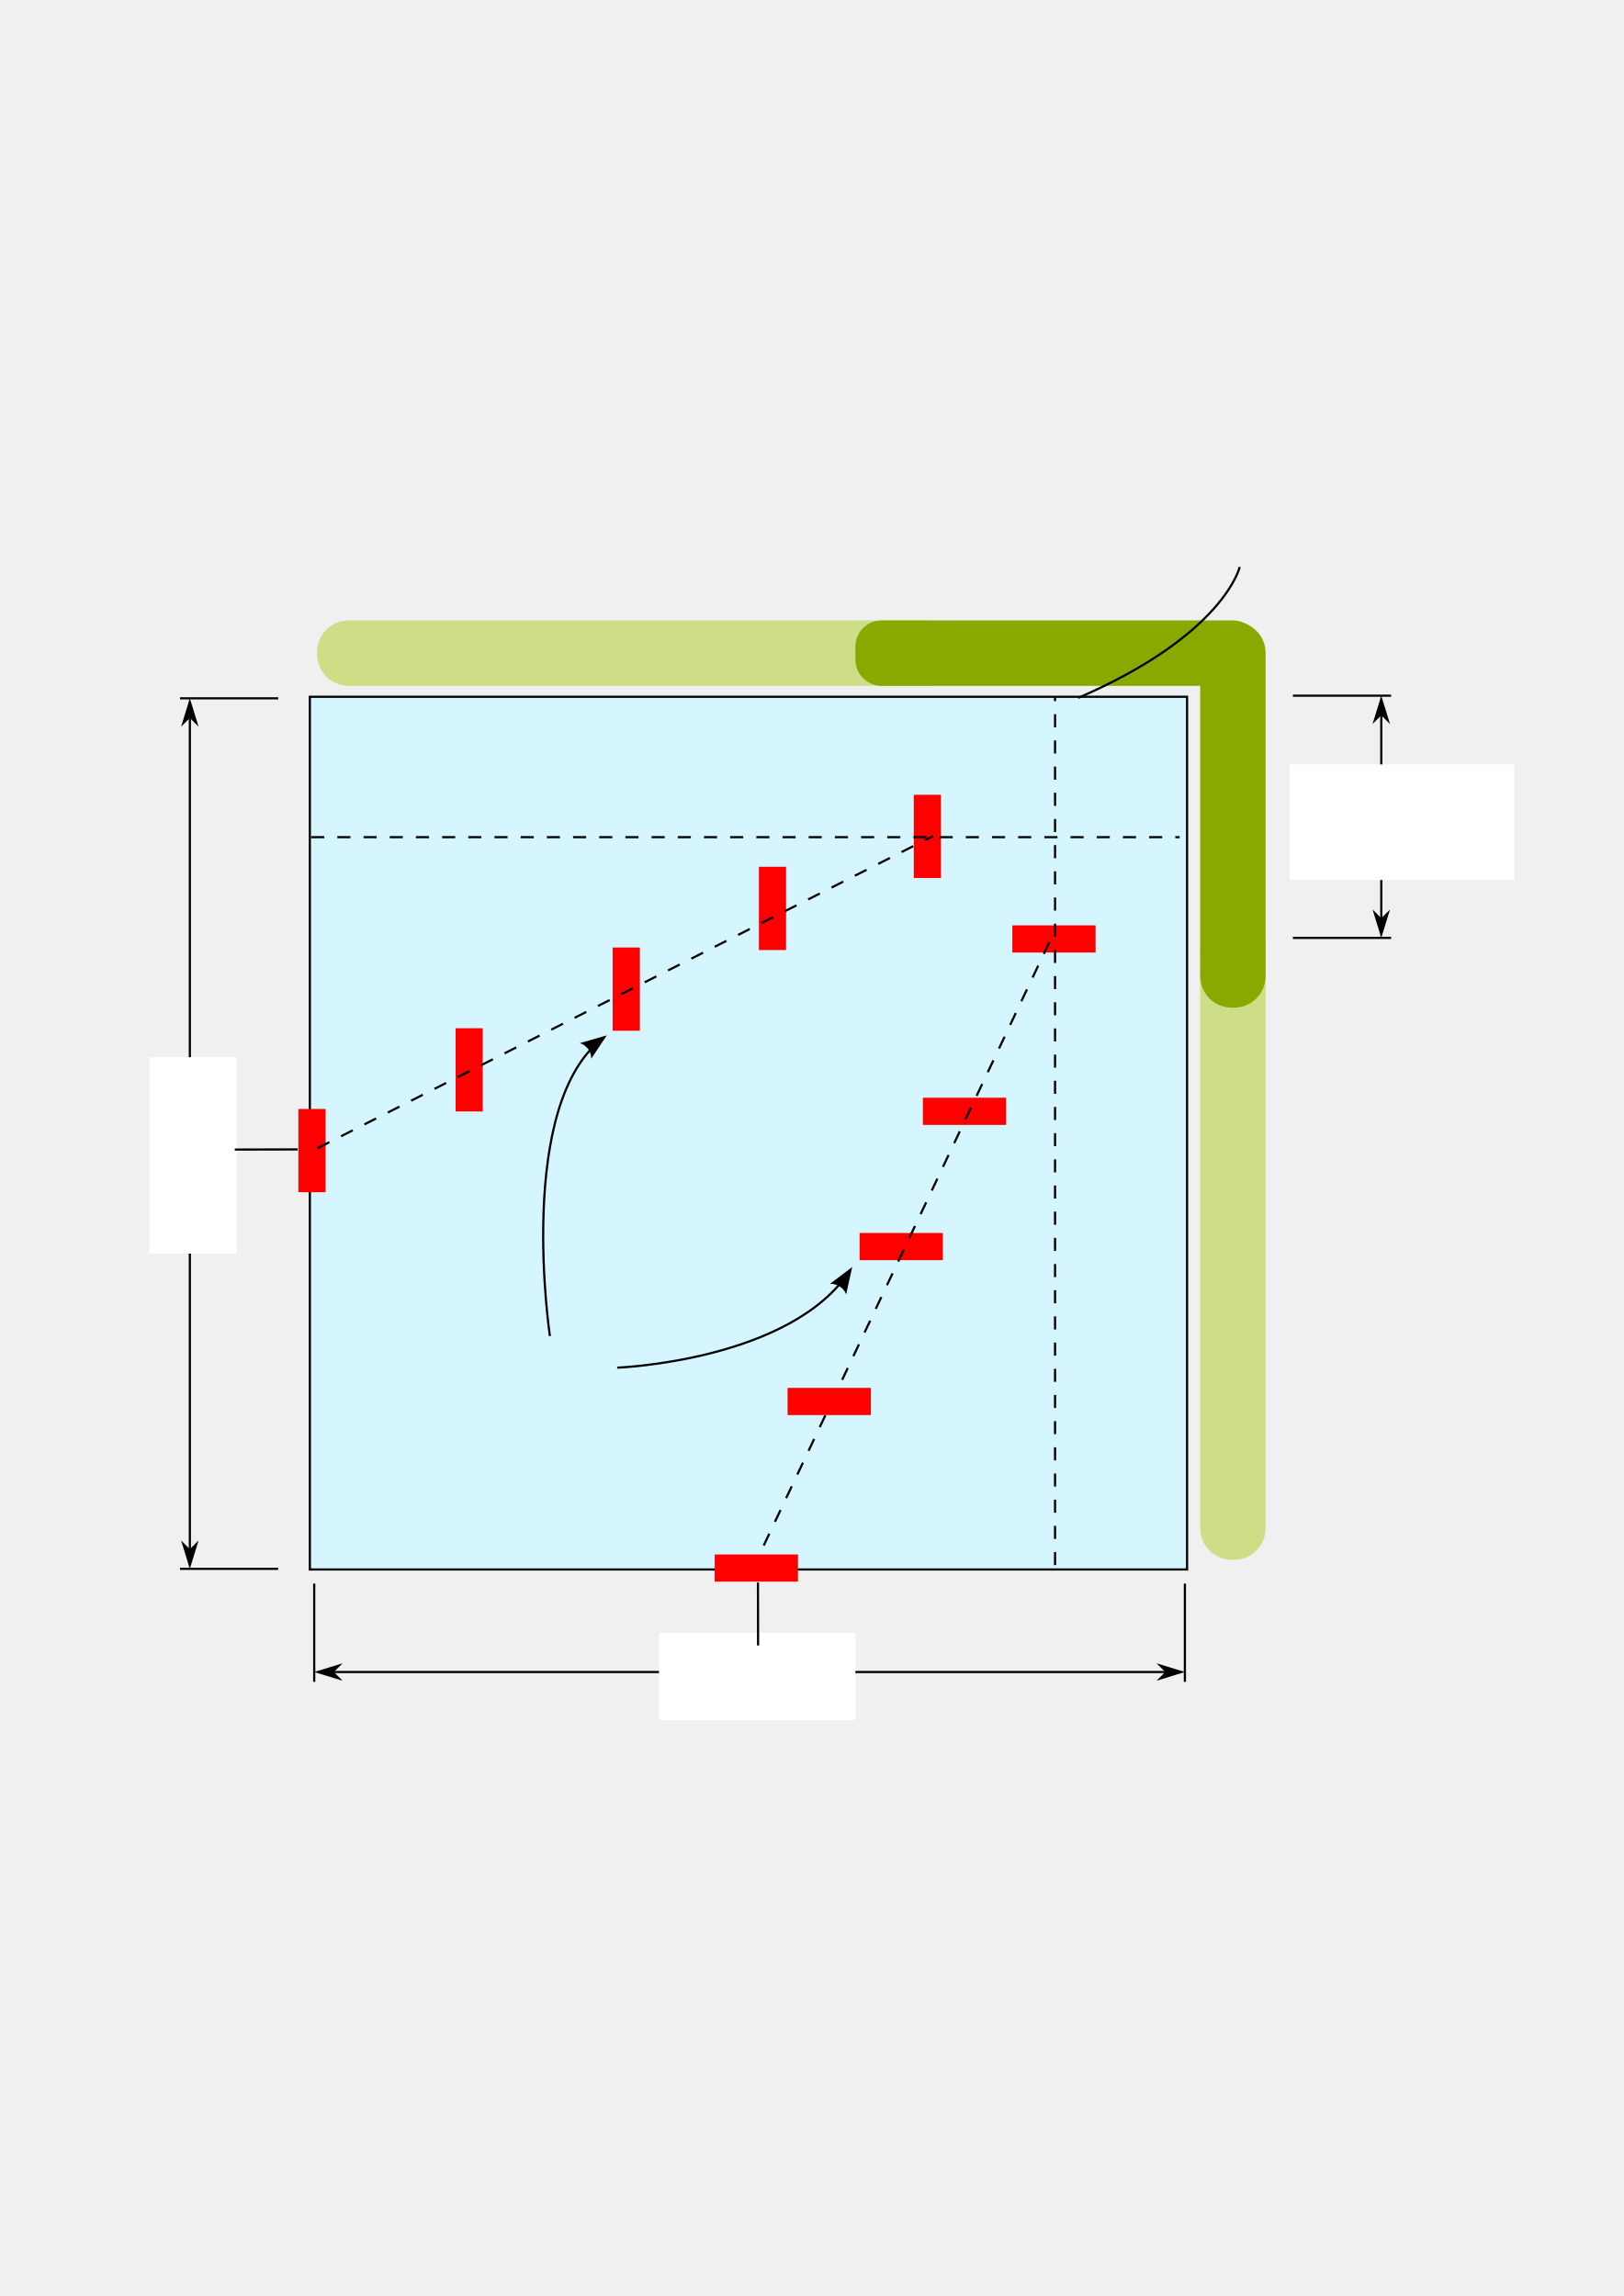
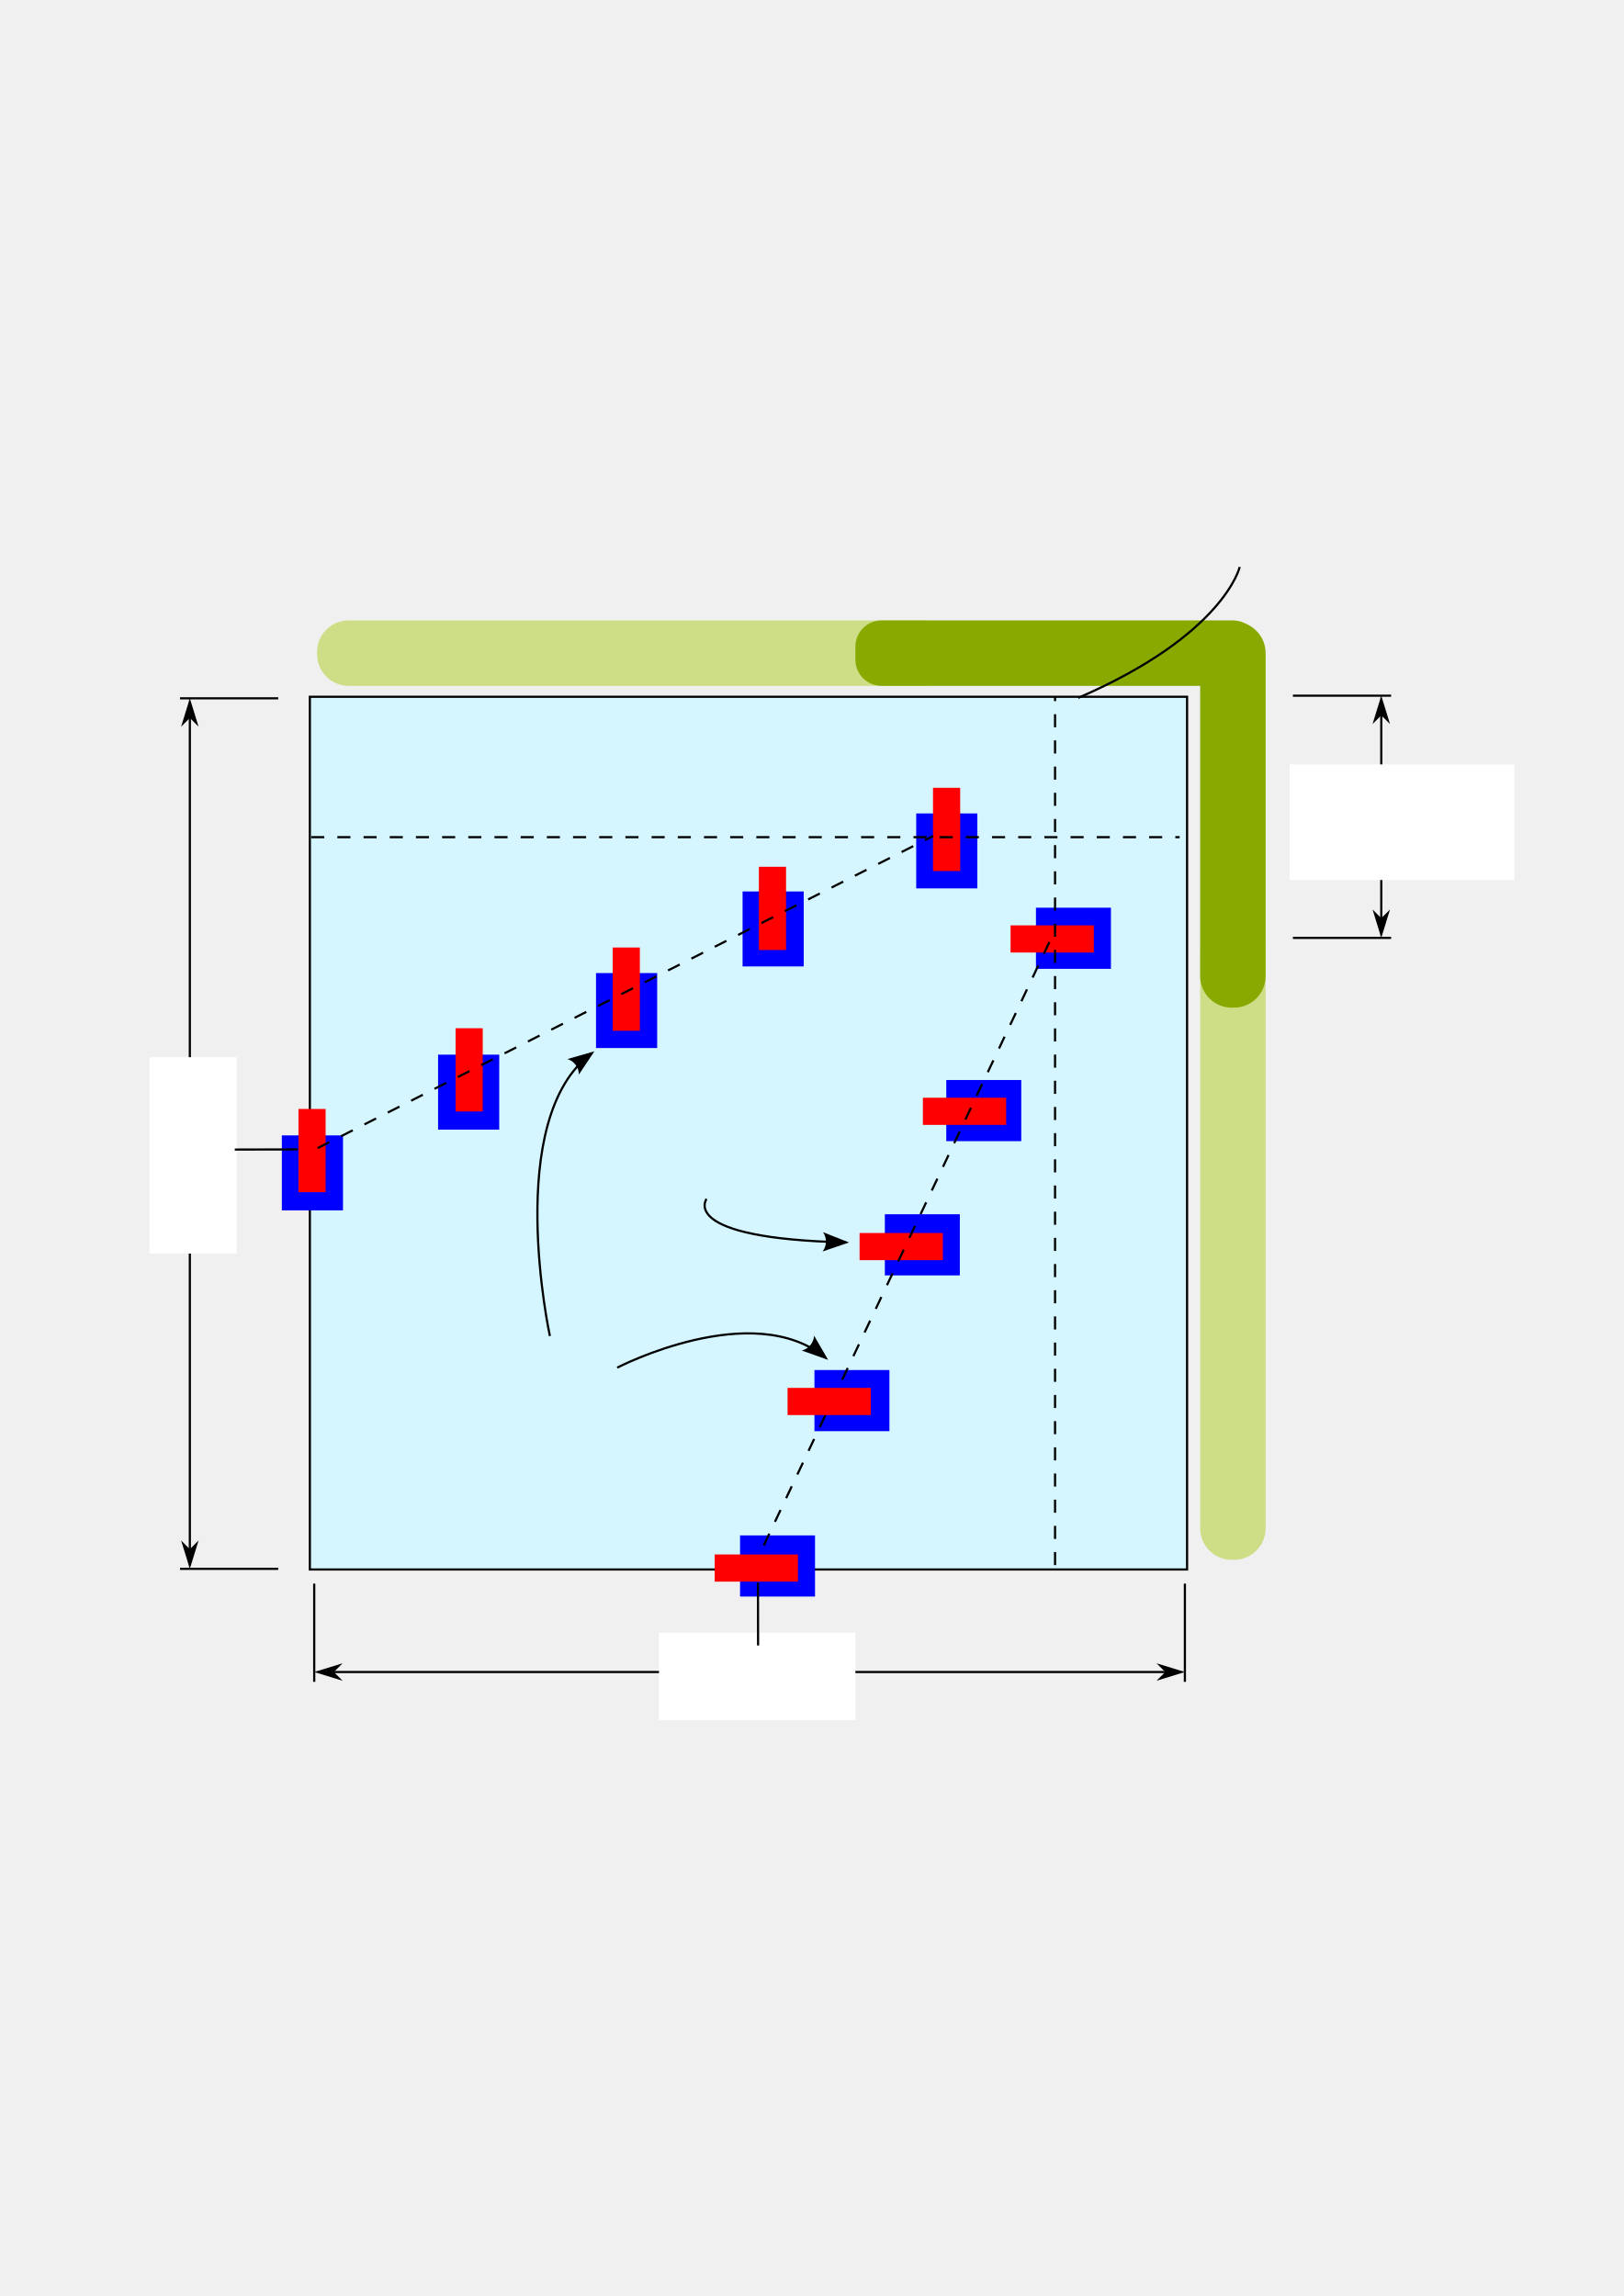
<svg xmlns="http://www.w3.org/2000/svg" version="1.1" id="svg2" height="1052.362" width="744.094">
  <defs id="defs4">
    <marker orient="auto" refY="0.0" refX="0.0" id="Arrow2Lstart" style="overflow:visible">
      <path id="path4060" style="fill-rule:evenodd;stroke-width:0.625;stroke-linejoin:round" d="M 8.719,4.034 L -2.207,0.016 L 8.719,-4.002 C 6.973,-1.63 6.983,1.616 8.719,4.034 z " transform="scale(1.1) translate(1,0)" />
    </marker>
    <marker style="overflow:visible" id="DistanceEnd" refX="0.0" refY="0.0" orient="auto">
      <g id="g2301">
        <path style="fill:none;stroke:#ffffff;stroke-width:1.15;stroke-linecap:square" d="M 0,0 L -2,0" id="path2316" />
        <path style="fill:#000000;fill-rule:evenodd;stroke:none" d="M 0,0 L -13,4 L -9,0 -13,-4 L 0,0 z " id="path2312" />
        <path style="fill:none;stroke:#000000;stroke-width:1;stroke-linecap:square" d="M 0,-4 L 0,40" id="path2314" />
      </g>
    </marker>
    <marker style="overflow:visible" id="DistanceStart" refX="0.0" refY="0.0" orient="auto">
      <g id="g2300">
        <path style="fill:none;stroke:#ffffff;stroke-width:1.15;stroke-linecap:square" d="M 0,0 L 2,0" id="path2306" />
        <path style="fill:#000000;fill-rule:evenodd;stroke:none" d="M 0,0 L 13,4 L 9,0 13,-4 L 0,0 z " id="path2302" />
        <path style="fill:none;stroke:#000000;stroke-width:1;stroke-linecap:square" d="M 0,-4 L 0,40" id="path2304" />
      </g>
    </marker>
    <marker style="overflow:visible" id="Arrow2Mstart" refX="0.0" refY="0.0" orient="auto">
      <path transform="scale(0.6) translate(0,0)" d="M 8.719,4.034 L -2.207,0.016 L 8.719,-4.002 C 6.973,-1.63 6.983,1.616 8.719,4.034 z " style="fill-rule:evenodd;stroke-width:0.625;stroke-linejoin:round" id="path3855" />
    </marker>
    <marker orient="auto" refY="0.0" refX="0.0" id="Arrow1Mstart" style="overflow:visible">
      <path id="path3837" d="M 0.0,0.0 L 5.0,-5.0 L -12.5,0.0 L 5.0,5.0 L 0.0,0.0 z " style="fill-rule:evenodd;stroke:#000000;stroke-width:1.0pt" transform="scale(0.4) translate(10,0)" />
    </marker>
    <marker orient="auto" refY="0.0" refX="0.0" id="Arrow1Mend" style="overflow:visible;">
      <path id="path3840" d="M 0.0,0.0 L 5.0,-5.0 L -12.5,0.0 L 5.0,5.0 L 0.0,0.0 z " style="fill-rule:evenodd;stroke:#000000;stroke-width:1.0pt;" transform="scale(0.4) rotate(180) translate(10,0)" />
    </marker>
    <marker orient="auto" refY="0.0" refX="0.0" id="Arrow1Send" style="overflow:visible;">
      <path id="path3846" d="M 0.0,0.0 L 5.0,-5.0 L -12.5,0.0 L 5.0,5.0 L 0.0,0.0 z " style="fill-rule:evenodd;stroke:#000000;stroke-width:1.0pt;" transform="scale(0.2) rotate(180) translate(6,0)" />
    </marker>
    <marker orient="auto" refY="0.0" refX="0.0" id="Arrow1MstartF" style="overflow:visible">
      <path id="path4863" d="M 0.0,0.0 L 5.0,-5.0 L -12.5,0.0 L 5.0,5.0 L 0.0,0.0 z " style="stroke:#b3b3b3;stroke-width:1.0pt;fill:#b3b3b3;fill-rule:evenodd" transform="scale(0.4) translate(10,0)" />
    </marker>
    <marker style="overflow:visible" id="Arrow2Mstart8" refX="0.0" refY="0.0" orient="auto">
      <path transform="scale(0.6) translate(0,0)" d="M 8.719,4.034 L -2.207,0.016 L 8.719,-4.002 C 6.973,-1.63 6.983,1.616 8.719,4.034 z " style="stroke-linejoin:round;stroke:#b3b3b3;stroke-width:0.625;fill:#b3b3b3;fill-rule:evenodd" id="path5115" />
    </marker>
    <marker style="overflow:visible" id="Arrow2Mstartl" refX="0.0" refY="0.0" orient="auto">
      <path transform="scale(0.6) translate(0,0)" d="M 8.719,4.034 L -2.207,0.016 L 8.719,-4.002 C 6.973,-1.63 6.983,1.616 8.719,4.034 z " style="stroke-linejoin:round;stroke:#b3b3b3;stroke-width:0.625;fill:#b3b3b3;fill-rule:evenodd" id="path5372" />
    </marker>
    <marker style="overflow:visible" id="Arrow2Mstartl1" refX="0.0" refY="0.0" orient="auto">
      <path transform="scale(0.6) translate(0,0)" d="M 8.719,4.034 L -2.207,0.016 L 8.719,-4.002 C 6.973,-1.63 6.983,1.616 8.719,4.034 z " style="stroke-linejoin:round;fill-rule:evenodd;stroke:#e6e6e6;stroke-width:0.625;fill:#e6e6e6" id="path5714" />
    </marker>
    <marker style="overflow:visible" id="Arrow2Mstartl1-1" refX="0" refY="0" orient="auto">
      <path transform="scale(0.6,0.6)" d="M 8.719,4.034 -2.207,0.016 8.719,-4.002 c -1.745,2.372 -1.735,5.617 -6e-7,8.035 z" style="fill:#e6e6e6;fill-rule:evenodd;stroke:#e6e6e6;stroke-width:0.625;stroke-linejoin:round" id="path5714-0" />
    </marker>
    <marker style="overflow:visible" id="DistanceStart-3" refX="0" refY="0" orient="auto">
      <g id="g2300-6">
        <path style="fill:none;stroke:#ffffff;stroke-width:1.15;stroke-linecap:square" d="M 0,0 2,0" id="path2306-6" />
        <path style="fill:#000000;fill-rule:evenodd;stroke:none" d="M 0,0 13,4 9,0 13,-4 0,0 z" id="path2302-2" />
        <path style="fill:none;stroke:#000000;stroke-width:1;stroke-linecap:square" d="M 0,-4 0,40" id="path2304-7" />
      </g>
    </marker>
    <marker style="overflow:visible" id="DistanceEnd-9" refX="0" refY="0" orient="auto">
      <g id="g2301-2">
        <path style="fill:none;stroke:#ffffff;stroke-width:1.15;stroke-linecap:square" d="M 0,0 -2,0" id="path2316-6" />
        <path style="fill:#000000;fill-rule:evenodd;stroke:none" d="M 0,0 -13,4 -9,0 -13,-4 0,0 z" id="path2312-5" />
        <path style="fill:none;stroke:#000000;stroke-width:1;stroke-linecap:square" d="M 0,-4 0,40" id="path2314-1" />
      </g>
    </marker>
    <marker style="overflow:visible" id="DistanceStart-4" refX="0" refY="0" orient="auto">
      <g id="g2300-9">
        <path style="fill:none;stroke:#ffffff;stroke-width:1.15;stroke-linecap:square" d="M 0,0 2,0" id="path2306-8" />
        <path style="fill:#000000;fill-rule:evenodd;stroke:none" d="M 0,0 13,4 9,0 13,-4 0,0 z" id="path2302-1" />
        <path style="fill:none;stroke:#000000;stroke-width:1;stroke-linecap:square" d="M 0,-4 0,40" id="path2304-2" />
      </g>
    </marker>
    <marker style="overflow:visible" id="DistanceEnd-90" refX="0" refY="0" orient="auto">
      <g id="g2301-1">
        <path style="fill:none;stroke:#ffffff;stroke-width:1.15;stroke-linecap:square" d="M 0,0 -2,0" id="path2316-2" />
        <path style="fill:#000000;fill-rule:evenodd;stroke:none" d="M 0,0 -13,4 -9,0 -13,-4 0,0 z" id="path2312-7" />
        <path style="fill:none;stroke:#000000;stroke-width:1;stroke-linecap:square" d="M 0,-4 0,40" id="path2314-6" />
      </g>
    </marker>
    <marker style="overflow:visible" id="DistanceStart-5" refX="0" refY="0" orient="auto">
      <g id="g2300-95">
        <path style="fill:none;stroke:#ffffff;stroke-width:1.15;stroke-linecap:square" d="M 0,0 2,0" id="path2306-7" />
        <path style="fill:#000000;fill-rule:evenodd;stroke:none" d="M 0,0 13,4 9,0 13,-4 0,0 z" id="path2302-18" />
        <path style="fill:none;stroke:#000000;stroke-width:1;stroke-linecap:square" d="M 0,-4 0,40" id="path2304-5" />
      </g>
    </marker>
    <marker style="overflow:visible" id="DistanceEnd-7" refX="0" refY="0" orient="auto">
      <g id="g2301-14">
        <path style="fill:none;stroke:#ffffff;stroke-width:1.15;stroke-linecap:square" d="M 0,0 -2,0" id="path2316-60" />
        <path style="fill:#000000;fill-rule:evenodd;stroke:none" d="M 0,0 -13,4 -9,0 -13,-4 0,0 z" id="path2312-0" />
        <path style="fill:none;stroke:#000000;stroke-width:1;stroke-linecap:square" d="M 0,-4 0,40" id="path2314-2" />
      </g>
    </marker>
+     <marker orient="auto" refY="0" refX="0" id="Arrow2Lstart-7" style="overflow:visible">
+       <path id="path4060-1" style="fill-rule:evenodd;stroke-width:0.625;stroke-linejoin:round" d="M 8.719,4.034 -2.207,0.016 8.719,-4.002 c -1.745,2.372 -1.735,5.617 -6e-7,8.035 z" transform="matrix(1.1,0,0,1.1,1.1,0)" />
+     </marker>
  </defs>
  <g id="layer1">
    <rect style="fill:#d5f6ff;stroke:#000000;stroke-width:1;stroke-miterlimit:4;stroke-opacity:1;stroke-dasharray:none;stroke-dashoffset:0" id="rect2985" width="402" height="400" x="142" y="319.362" />
+     <rect style="fill:#0000ff;stroke:none" id="rect3138-6" width="34.359" height="28.022" x="339.143" y="703.746" />
    <rect style="fill:#ff0000;stroke:none" id="rect3058-5" width="38.153" height="12.45" x="327.525" y="712.486" />
    <path style="fill:#cdde87;stroke:none" d="m 580,434.441 0,266 c 0,8.033 -6.467,14.5 -14.5,14.5 l -1,0 c -8.033,0 -14.5,-6.467 -14.5,-14.5 l 0,-266 c 0.782,9.969 29.388,-9.981 30,0 z" id="rect3125-5-1" />
-     <path style="fill:none;stroke:#000000;stroke-width:1px;stroke-linecap:butt;stroke-linejoin:miter;stroke-opacity:1;marker-start:url(#Arrow2Lstart)" d="m 389.84,581.862 c -27,42 -107,45 -107,45" id="path5775-6" />
+     <path style="fill:none;stroke:#000000;stroke-width:1px;stroke-linecap:butt;stroke-linejoin:miter;stroke-opacity:1;marker-start:url(#Arrow2Lstart)" d="m 378.473,622.46 c -33.496,-27.828 -95.633,4.403 -95.633,4.403" id="path5775-6" />
    <flowRoot xml:space="preserve" id="flowRoot6060" style="font-size:16px;font-style:normal;font-variant:normal;font-weight:normal;font-stretch:normal;text-align:start;line-height:125%;letter-spacing:0px;word-spacing:0px;writing-mode:lr-tb;text-anchor:start;fill:#000000;fill-opacity:1;stroke:none;font-family:Sans;-inkscape-font-specification:Sans" transform="translate(-254,-107)">
      <flowRegion id="flowRegion6062">
        <rect id="rect6064" width="115" height="84" x="443" y="721.362" />
      </flowRegion>
-       <flowPara id="flowPara6066" style="text-align:center;text-anchor:middle">camera</flowPara>
-       <flowPara id="flowPara5285" style="text-align:center;text-anchor:middle">positions</flowPara>
+       <flowPara id="flowPara6066" style="text-align:center;text-anchor:middle">plastic</flowPara>
+       <flowPara style="text-align:center;text-anchor:middle" id="flowPara3229">slots</flowPara>
    </flowRoot>
    <path style="fill:#cdde87;stroke:none" d="m 425.809,314.362 -266,0 c -8.033,0 -14.5,-6.467 -14.5,-14.5 l 0,-1 c 0,-8.033 6.467,-14.5 14.5,-14.5 l 266,0 c -9.969,0.782 9.981,29.388 0,30 z" id="rect3125-5-1-8" />
    <rect style="fill:#88aa00;stroke:none" id="rect3125" width="185" height="30" x="392" y="284.362" ry="12" />
    <rect style="fill:#88aa00;stroke:none" id="rect3125-5" width="177" height="30" x="284.862" y="-580" ry="14.5" transform="matrix(0,1,-1,0,0,0)" />
    <flowRoot xml:space="preserve" id="flowRoot3145" style="font-size:16px;font-style:normal;font-variant:normal;font-weight:normal;font-stretch:normal;text-align:start;line-height:125%;letter-spacing:0px;word-spacing:0px;writing-mode:lr-tb;text-anchor:start;fill:#000000;fill-opacity:1;stroke:none;font-family:Sans;-inkscape-font-specification:Sans" transform="translate(143,224)">
      <flowRegion id="flowRegion3147">
        <rect id="rect3149" width="180" height="28" x="280" y="64.362" />
      </flowRegion>
      <flowPara id="flowPara3151">small book</flowPara>
    </flowRoot>
    <flowRoot xml:space="preserve" id="flowRoot3145-1" style="font-size:16px;font-style:normal;font-variant:normal;font-weight:normal;font-stretch:normal;text-align:start;line-height:125%;letter-spacing:0px;word-spacing:0px;writing-mode:lr-tb;text-anchor:start;fill:#000000;fill-opacity:1;stroke:none;font-family:Sans;-inkscape-font-specification:Sans" transform="matrix(0,1,-1,0,639.3581,56.16687)">
      <flowRegion id="flowRegion3147-2">
        <rect id="rect3149-2" width="180" height="28" x="280" y="64.362" />
      </flowRegion>
      <flowPara id="flowPara3151-3">small book</flowPara>
    </flowRoot>
    <flowRoot xml:space="preserve" id="flowRoot3180" style="font-size:16px;font-style:normal;font-variant:normal;font-weight:normal;font-stretch:normal;text-align:start;line-height:125%;letter-spacing:0px;word-spacing:0px;writing-mode:lr-tb;text-anchor:start;fill:#000000;fill-opacity:1;stroke:none;font-family:Sans;-inkscape-font-specification:Sans" transform="translate(117,288)">
      <flowRegion id="flowRegion3182">
        <rect id="rect3184" width="39" height="26" x="225" y="420.362" />
      </flowRegion>
      <flowPara id="flowPara3186">X</flowPara>
    </flowRoot>
    <path style="fill:none;stroke:#000000;stroke-width:1px;stroke-linecap:butt;stroke-linejoin:miter;stroke-opacity:1;marker-start:url(#DistanceStart);marker-end:url(#DistanceEnd)" d="m 543,766.362 -399,0" id="path3214" />
    <rect style="fill:#ffffff;stroke:none" id="rect4922" width="90" height="40" x="302" y="748.362" />
    <flowRoot xml:space="preserve" id="flowRoot3206" style="font-size:16px;font-style:normal;font-variant:normal;font-weight:normal;font-stretch:normal;text-align:start;line-height:125%;letter-spacing:0px;word-spacing:0px;writing-mode:lr-tb;text-anchor:start;fill:#000000;fill-opacity:1;stroke:none;font-family:Sans;-inkscape-font-specification:Sans" transform="translate(-55,243)">
      <flowRegion id="flowRegion3208">
-         <rect id="rect3210" width="136" height="46" x="334" y="513.362" />
+         <rect id="rect3210" width="136.812" height="95.529" x="334" y="513.362" />
      </flowRegion>
      <flowPara id="flowPara3212" style="text-align:center;text-anchor:middle">mid-point</flowPara>
      <flowPara id="flowPara5057" style="text-align:center;text-anchor:middle">of big book</flowPara>
+       <flowPara style="text-align:center;text-anchor:middle" id="flowPara3314">= 21cm / 2</flowPara>
+       <flowPara style="text-align:center;text-anchor:middle" id="flowPara3318">= 10.5cm</flowPara>
    </flowRoot>
    <flowRoot xml:space="preserve" id="flowRoot3180-5" style="font-size:16px;font-style:normal;font-variant:normal;font-weight:normal;font-stretch:normal;text-align:start;line-height:125%;letter-spacing:0px;word-spacing:0px;writing-mode:lr-tb;text-anchor:start;fill:#000000;fill-opacity:1;stroke:none;font-family:Sans;-inkscape-font-specification:Sans" transform="translate(252.5312,-109.1288)">
      <flowRegion id="flowRegion3182-0">
        <rect id="rect3184-8" width="39" height="26" x="225" y="420.362" />
      </flowRegion>
      <flowPara id="flowPara3186-7">X</flowPara>
    </flowRoot>
    <path style="fill:none;stroke:#000000;stroke-width:1px;stroke-linecap:butt;stroke-linejoin:miter;stroke-opacity:1" d="m 494.125,319.862 c 67,-29 74,-60 74,-60" id="path5775-0-2" />
    <flowRoot xml:space="preserve" id="flowRoot5767-4" style="font-size:16px;font-style:normal;font-variant:normal;font-weight:normal;font-stretch:normal;text-align:start;line-height:125%;letter-spacing:0px;word-spacing:0px;writing-mode:lr-tb;text-anchor:start;fill:#000000;fill-opacity:1;stroke:none;font-family:Sans;-inkscape-font-specification:Sans" transform="translate(254.2966,-112.5888)">
      <flowRegion id="flowRegion5769-2">
        <rect id="rect5771-2" width="213" height="76" x="134" y="350.362" />
      </flowRegion>
      <flowPara id="flowPara5001">mid-point of small book</flowPara>
    </flowRoot>
-     <rect style="fill:#ff0000;stroke:none" id="rect3058-5-0-7" width="38.153" height="12.45" x="364.286" y="-431.225" transform="matrix(0,1,-1,0,0,0)" />
-     <rect style="fill:#ff0000;stroke:none" id="rect3058-5-2" width="38.153" height="12.45" x="463.924" y="424.137" />
+     <rect style="fill:#0000ff;stroke:none" id="rect3138-9" width="34.359" height="28.022" x="372.831" y="-447.897" transform="matrix(0,1,-1,0,0,0)" />
+     <rect style="fill:#ff0000;stroke:none" id="rect3058-5-0-7" width="38.153" height="12.45" x="361.09" y="-440.018" transform="matrix(0,1,-1,0,0,0)" />
+     <rect style="fill:#0000ff;stroke:none" id="rect3138-2" width="34.359" height="28.022" x="474.75" y="416.043" />
+     <rect style="fill:#ff0000;stroke:none" id="rect3058-5-2" width="38.153" height="12.45" x="463.119" y="424.137" />
+     <rect style="fill:#0000ff;stroke:none" id="rect3138-3" width="34.359" height="28.022" x="433.652" y="495.02" />
    <rect style="fill:#ff0000;stroke:none" id="rect3058-5-21" width="38.153" height="12.45" x="422.924" y="503.137" />
+     <rect style="fill:#0000ff;stroke:none" id="rect3138-5" width="34.359" height="28.022" x="405.501" y="556.552" />
    <rect style="fill:#ff0000;stroke:none" id="rect3058-5-5" width="38.153" height="12.45" x="393.924" y="565.137" />
+     <rect style="fill:#0000ff;stroke:none" id="rect3138" width="34.359" height="28.022" x="373.239" y="627.949" />
    <path style="fill:none;stroke:#000000;stroke-width:1;stroke-linecap:butt;stroke-linejoin:miter;stroke-miterlimit:4;stroke-opacity:1;stroke-dasharray:6, 6;stroke-dashoffset:0" d="m 350,708.362 133,-281" id="path5005" />
    <flowRoot xml:space="preserve" id="flowRoot5007" style="font-size:16px;font-style:normal;font-variant:normal;font-weight:normal;font-stretch:normal;text-align:start;line-height:125%;letter-spacing:0px;word-spacing:0px;writing-mode:lr-tb;text-anchor:start;fill:#000000;fill-opacity:1;stroke:none;font-family:Sans;-inkscape-font-specification:Sans" transform="translate(472,321)">
      <flowRegion id="flowRegion5009">
        <rect id="rect5011" width="58" height="40" x="66" y="52.362" />
      </flowRegion>
      <flowPara id="flowPara5013">X</flowPara>
    </flowRoot>
+     <rect style="fill:#0000ff;stroke:none" id="rect3138-9-93" width="34.359" height="28.022" x="520.406" y="-157.183" transform="matrix(0,1,-1,0,0,0)" />
    <rect style="fill:#ff0000;stroke:none" id="rect3058-5-0-3" width="38.153" height="12.45" x="508.286" y="-149.225" transform="matrix(0,1,-1,0,0,0)" />
    <flowRoot xml:space="preserve" id="flowRoot5007-0" style="font-size:16px;font-style:normal;font-variant:normal;font-weight:normal;font-stretch:normal;text-align:start;line-height:125%;letter-spacing:0px;word-spacing:0px;writing-mode:lr-tb;text-anchor:start;fill:#000000;fill-opacity:1;stroke:none;font-family:Sans;-inkscape-font-specification:Sans" transform="translate(70.53125,463.8712)">
      <flowRegion id="flowRegion5009-8">
        <rect id="rect5011-3" width="58" height="40" x="66" y="52.362" />
      </flowRegion>
      <flowPara id="flowPara5013-2">X</flowPara>
    </flowRoot>
    <path style="fill:none;stroke:#000000;stroke-width:1px;stroke-linecap:butt;stroke-linejoin:miter;stroke-opacity:1;marker-start:url(#DistanceStart);marker-end:url(#DistanceEnd)" d="m 87,719.069 0,-399" id="path3214-8" />
    <rect style="fill:#ffffff;stroke:none" id="rect4922-5" width="90" height="40" x="484.569" y="-108.5" transform="matrix(0,1,-1,0,0,0)" />
    <flowRoot xml:space="preserve" id="flowRoot3206-4" style="font-size:16px;font-style:normal;font-variant:normal;font-weight:normal;font-stretch:normal;text-align:start;line-height:125%;letter-spacing:0px;word-spacing:0px;writing-mode:lr-tb;text-anchor:start;fill:#000000;fill-opacity:1;stroke:none;font-family:Sans;-inkscape-font-specification:Sans" transform="matrix(0,1,-1,0,622.8191,128.7059)">
      <flowRegion id="flowRegion3208-1">
-         <rect id="rect3210-7" width="136" height="46" x="334" y="513.362" />
+         <rect id="rect3210-7" width="139.248" height="75.23" x="334" y="513.362" />
      </flowRegion>
      <flowPara id="flowPara3212-1" style="text-align:center;text-anchor:middle">mid-point</flowPara>
      <flowPara id="flowPara5057-5" style="text-align:center;text-anchor:middle">of big book</flowPara>
-     </flowRoot>
+       <flowPara style="text-align:center;text-anchor:middle" id="flowPara3316">= 10.5cm</flowPara>
+     </flowRoot>
+     <rect style="fill:#0000ff;stroke:none" id="rect3138-9-8" width="34.359" height="28.022" x="408.603" y="-368.322" transform="matrix(0,1,-1,0,0,0)" />
    <rect style="fill:#ff0000;stroke:none" id="rect3058-5-0-36" width="38.153" height="12.45" x="397.286" y="-360.225" transform="matrix(0,1,-1,0,0,0)" />
+     <rect style="fill:#0000ff;stroke:none" id="rect3138-9-9" width="34.359" height="28.022" x="446.005" y="-301.16" transform="matrix(0,1,-1,0,0,0)" />
    <rect style="fill:#ff0000;stroke:none" id="rect3058-5-0-8" width="38.153" height="12.45" x="434.286" y="-293.225" transform="matrix(0,1,-1,0,0,0)" />
+     <rect style="fill:#0000ff;stroke:none" id="rect3138-9-1" width="34.359" height="28.022" x="483.396" y="-228.78" transform="matrix(0,1,-1,0,0,0)" />
    <rect style="fill:#ff0000;stroke:none" id="rect3058-5-0" width="38.153" height="12.45" x="471.286" y="-221.225" transform="matrix(0,1,-1,0,0,0)" />
    <path style="fill:none;stroke:#000000;stroke-width:1;stroke-linecap:butt;stroke-linejoin:miter;stroke-miterlimit:4;stroke-opacity:1;stroke-dasharray:6, 6;stroke-dashoffset:0" d="m 145.601,526.211 282,-143" id="path5005-1" />
    <rect style="fill:#ff0000;stroke:none" id="rect3058-5-5-4" width="38.153" height="12.45" x="360.924" y="636.137" />
    <flowRoot xml:space="preserve" id="flowRoot3145-5" style="font-size:16px;font-style:normal;font-variant:normal;font-weight:normal;font-stretch:normal;text-align:start;line-height:125%;letter-spacing:0px;word-spacing:0px;writing-mode:lr-tb;text-anchor:start;fill:#000000;fill-opacity:1;stroke:none;font-family:Sans;-inkscape-font-specification:Sans" transform="translate(-40.76172,224.004)">
      <flowRegion id="flowRegion3147-3">
        <rect id="rect3149-0" width="180" height="28" x="280" y="64.362" />
      </flowRegion>
      <flowPara id="flowPara3151-8">big book</flowPara>
    </flowRoot>
    <flowRoot xml:space="preserve" id="flowRoot3145-1-0" style="font-size:16px;font-style:normal;font-variant:normal;font-weight:normal;font-stretch:normal;text-align:start;line-height:125%;letter-spacing:0px;word-spacing:0px;writing-mode:lr-tb;text-anchor:start;fill:#000000;fill-opacity:1;stroke:none;font-family:Sans;-inkscape-font-specification:Sans" transform="matrix(0,1,-1,0,639.3581,243.6005)">
      <flowRegion id="flowRegion3147-2-1">
        <rect id="rect3149-2-5" width="180" height="28" x="280" y="64.362" />
      </flowRegion>
      <flowPara id="flowPara3151-3-2">big book</flowPara>
    </flowRoot>
-     <path style="fill:none;stroke:#000000;stroke-width:1px;stroke-linecap:butt;stroke-linejoin:miter;stroke-opacity:1;marker-start:url(#Arrow2Lstart)" d="m 277,475.362 c -41,30 -25,137 -25,137" id="path5775-6-3" />
+     <path style="fill:none;stroke:#000000;stroke-width:1px;stroke-linecap:butt;stroke-linejoin:miter;stroke-opacity:1;marker-start:url(#Arrow2Lstart)" d="m 271.316,482.67 c -41,30 -19.316,129.692 -19.316,129.692" id="path5775-6-3" />
    <path style="fill:none;stroke:#000000;stroke-width:1;stroke-linecap:butt;stroke-linejoin:miter;stroke-miterlimit:4;stroke-opacity:1;stroke-dasharray:6, 6;stroke-dashoffset:0" d="m 483.5,717.362 0,-398" id="path5005-4" />
    <path style="fill:none;stroke:#000000;stroke-width:1;stroke-linecap:butt;stroke-linejoin:miter;stroke-miterlimit:4;stroke-opacity:1;stroke-dasharray:6, 6;stroke-dashoffset:0" d="m 142.601,383.711 398,0" id="path5005-4-7" />
    <path style="fill:none;stroke:#000000;stroke-width:1px;stroke-linecap:butt;stroke-linejoin:miter;stroke-opacity:1" d="m 347.338,725.354 0.069,28.838" id="path5450" />
    <path style="fill:none;stroke:#000000;stroke-width:1px;stroke-linecap:butt;stroke-linejoin:miter;stroke-opacity:1" d="m 136.419,526.828 -28.838,0.069" id="path5450-9" />
    <path style="fill:none;stroke:#000000;stroke-width:1px;stroke-linecap:butt;stroke-linejoin:miter;stroke-opacity:1;marker-start:url(#DistanceStart);marker-end:url(#DistanceEnd)" d="m 633,318.862 0,111" id="path3214-8-9" />
    <rect style="fill:#ffffff;stroke:none" id="rect6452" width="103" height="53" x="591" y="350.362" />
-     <flowRoot xml:space="preserve" id="flowRoot6442" style="font-size:16px;font-style:normal;font-variant:normal;font-weight:normal;font-stretch:normal;text-align:start;line-height:125%;letter-spacing:0px;word-spacing:0px;writing-mode:lr-tb;text-anchor:start;fill:#000000;fill-opacity:1;stroke:none;font-family:Sans;-inkscape-font-specification:Sans" transform="translate(-8,236)">
+     <flowRoot xml:space="preserve" id="flowRoot6442" style="font-size:16px;font-style:normal;font-variant:normal;font-weight:normal;font-stretch:normal;text-align:start;line-height:125%;letter-spacing:0px;word-spacing:0px;writing-mode:lr-tb;text-anchor:start;fill:#000000;fill-opacity:1;stroke:none;font-family:Sans;-inkscape-font-specification:Sans" transform="translate(-26,236)">
      <flowRegion id="flowRegion6444">
-         <rect id="rect6446" width="114" height="53" x="589" y="117.362" />
-       </flowRegion>
-       <flowPara id="flowPara6448" style="text-align:center;text-anchor:middle">shortest</flowPara>
-       <flowPara id="flowPara6450" style="text-align:center;text-anchor:middle">focal length</flowPara>
-     </flowRoot>
+         <rect id="rect6446" width="161.905" height="53" x="589" y="117.362" />
+       </flowRegion>
+       <flowPara id="flowPara6450" style="text-align:center;text-anchor:middle">shortest focal length = ?</flowPara>
+     </flowRoot>
+     <flowRoot xml:space="preserve" id="flowRoot3257" style="fill:black;stroke:none;stroke-opacity:1;stroke-width:1px;stroke-linejoin:miter;stroke-linecap:butt;fill-opacity:1;font-family:Sans;font-style:normal;font-weight:normal;font-size:16px;line-height:125%;letter-spacing:0px;word-spacing:0px;-inkscape-font-specification:Sans;font-stretch:normal;font-variant:normal;text-anchor:start;text-align:start;writing-mode:lr">
+       <flowRegion id="flowRegion3259">
+         <rect id="rect3261" width="110.425" height="60.084" x="276.875" y="505.92" />
+       </flowRegion>
+       <flowPara id="flowPara3263" />
+     </flowRoot>
+     <flowRoot xml:space="preserve" id="flowRoot3276" style="font-size:16px;font-style:normal;font-variant:normal;font-weight:normal;font-stretch:normal;text-align:center;line-height:125%;letter-spacing:0px;word-spacing:0px;writing-mode:lr-tb;text-anchor:middle;fill:#000000;fill-opacity:1;stroke:none;font-family:Sans;-inkscape-font-specification:Sans" transform="translate(-19.48679,-4.059748)">
+       <flowRegion id="flowRegion3278">
+         <rect id="rect3280" width="106.365" height="76.323" x="286.618" y="512.416" style="text-align:center;text-anchor:middle" />
+       </flowRegion>
+       <flowPara id="flowPara3282">camera</flowPara>
+       <flowPara id="flowPara3286">platform</flowPara>
+     </flowRoot>
+     <path style="fill:none;stroke:#000000;stroke-width:1px;stroke-linecap:butt;stroke-linejoin:miter;stroke-opacity:1;marker-start:url(#Arrow2Lstart)" d="m 387.757,569.464 c -77.341,-1.845 -63.967,-19.956 -63.967,-19.956" id="path5775-6-0" />
  </g>
</svg>
